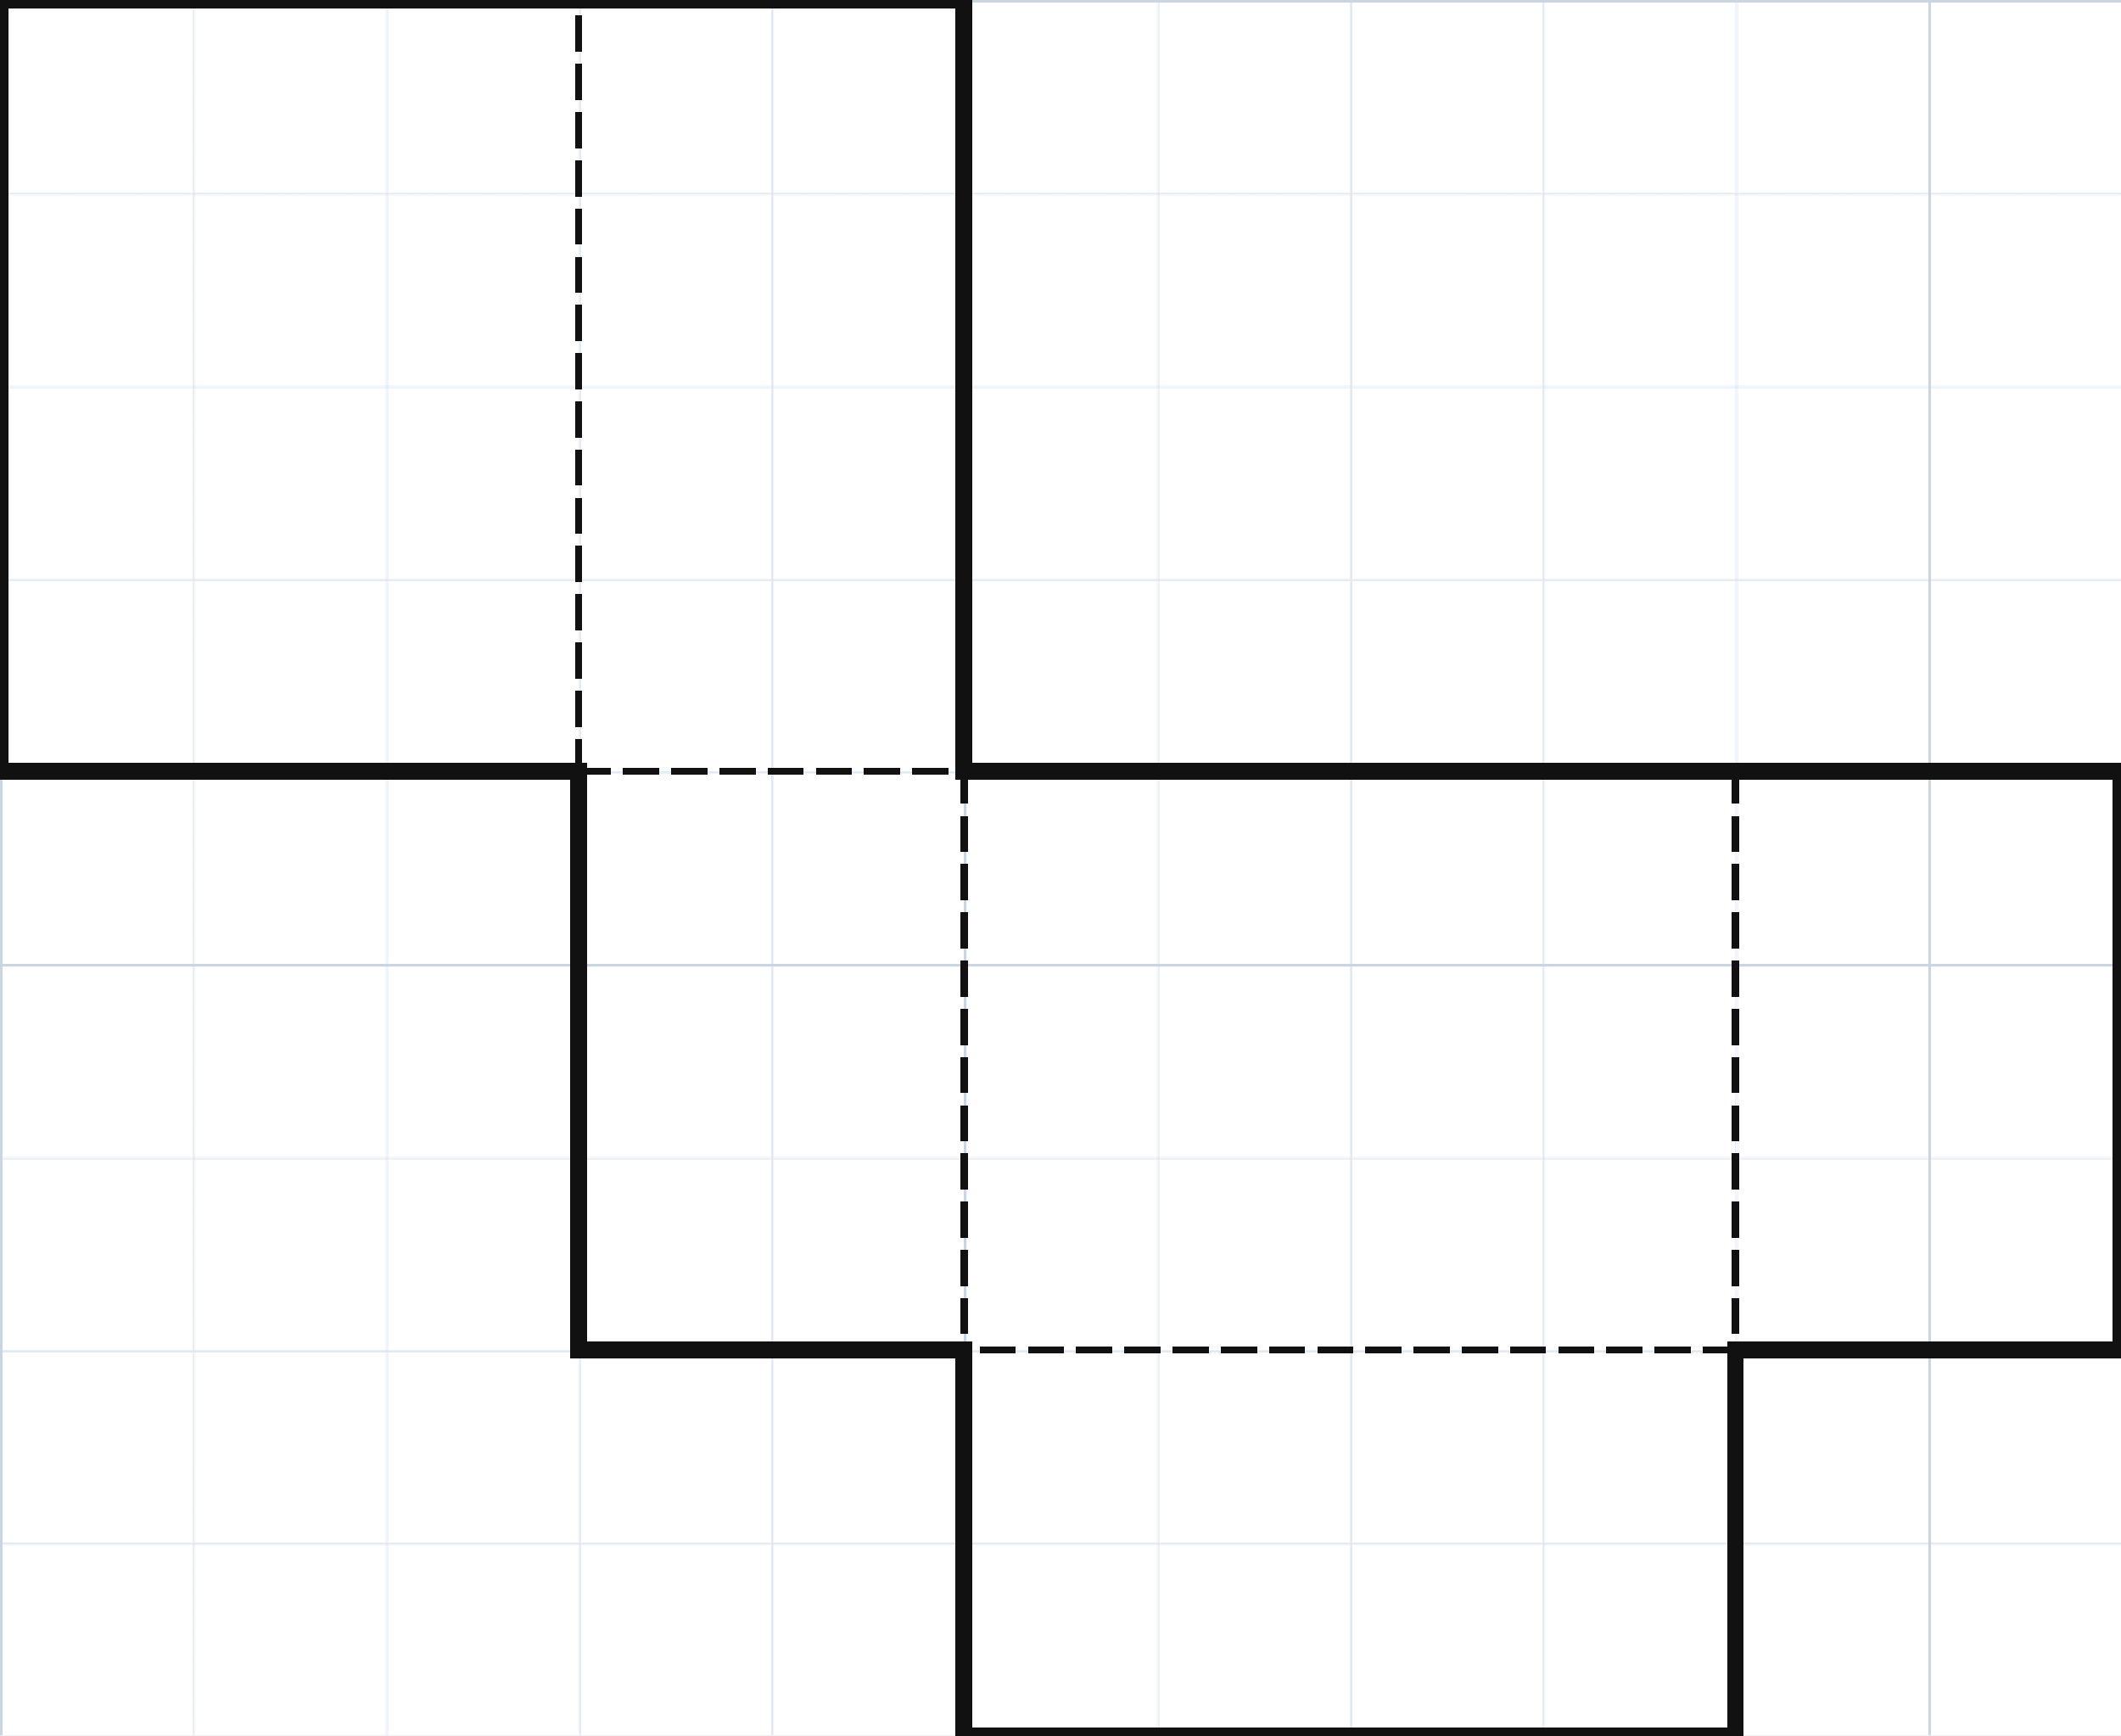
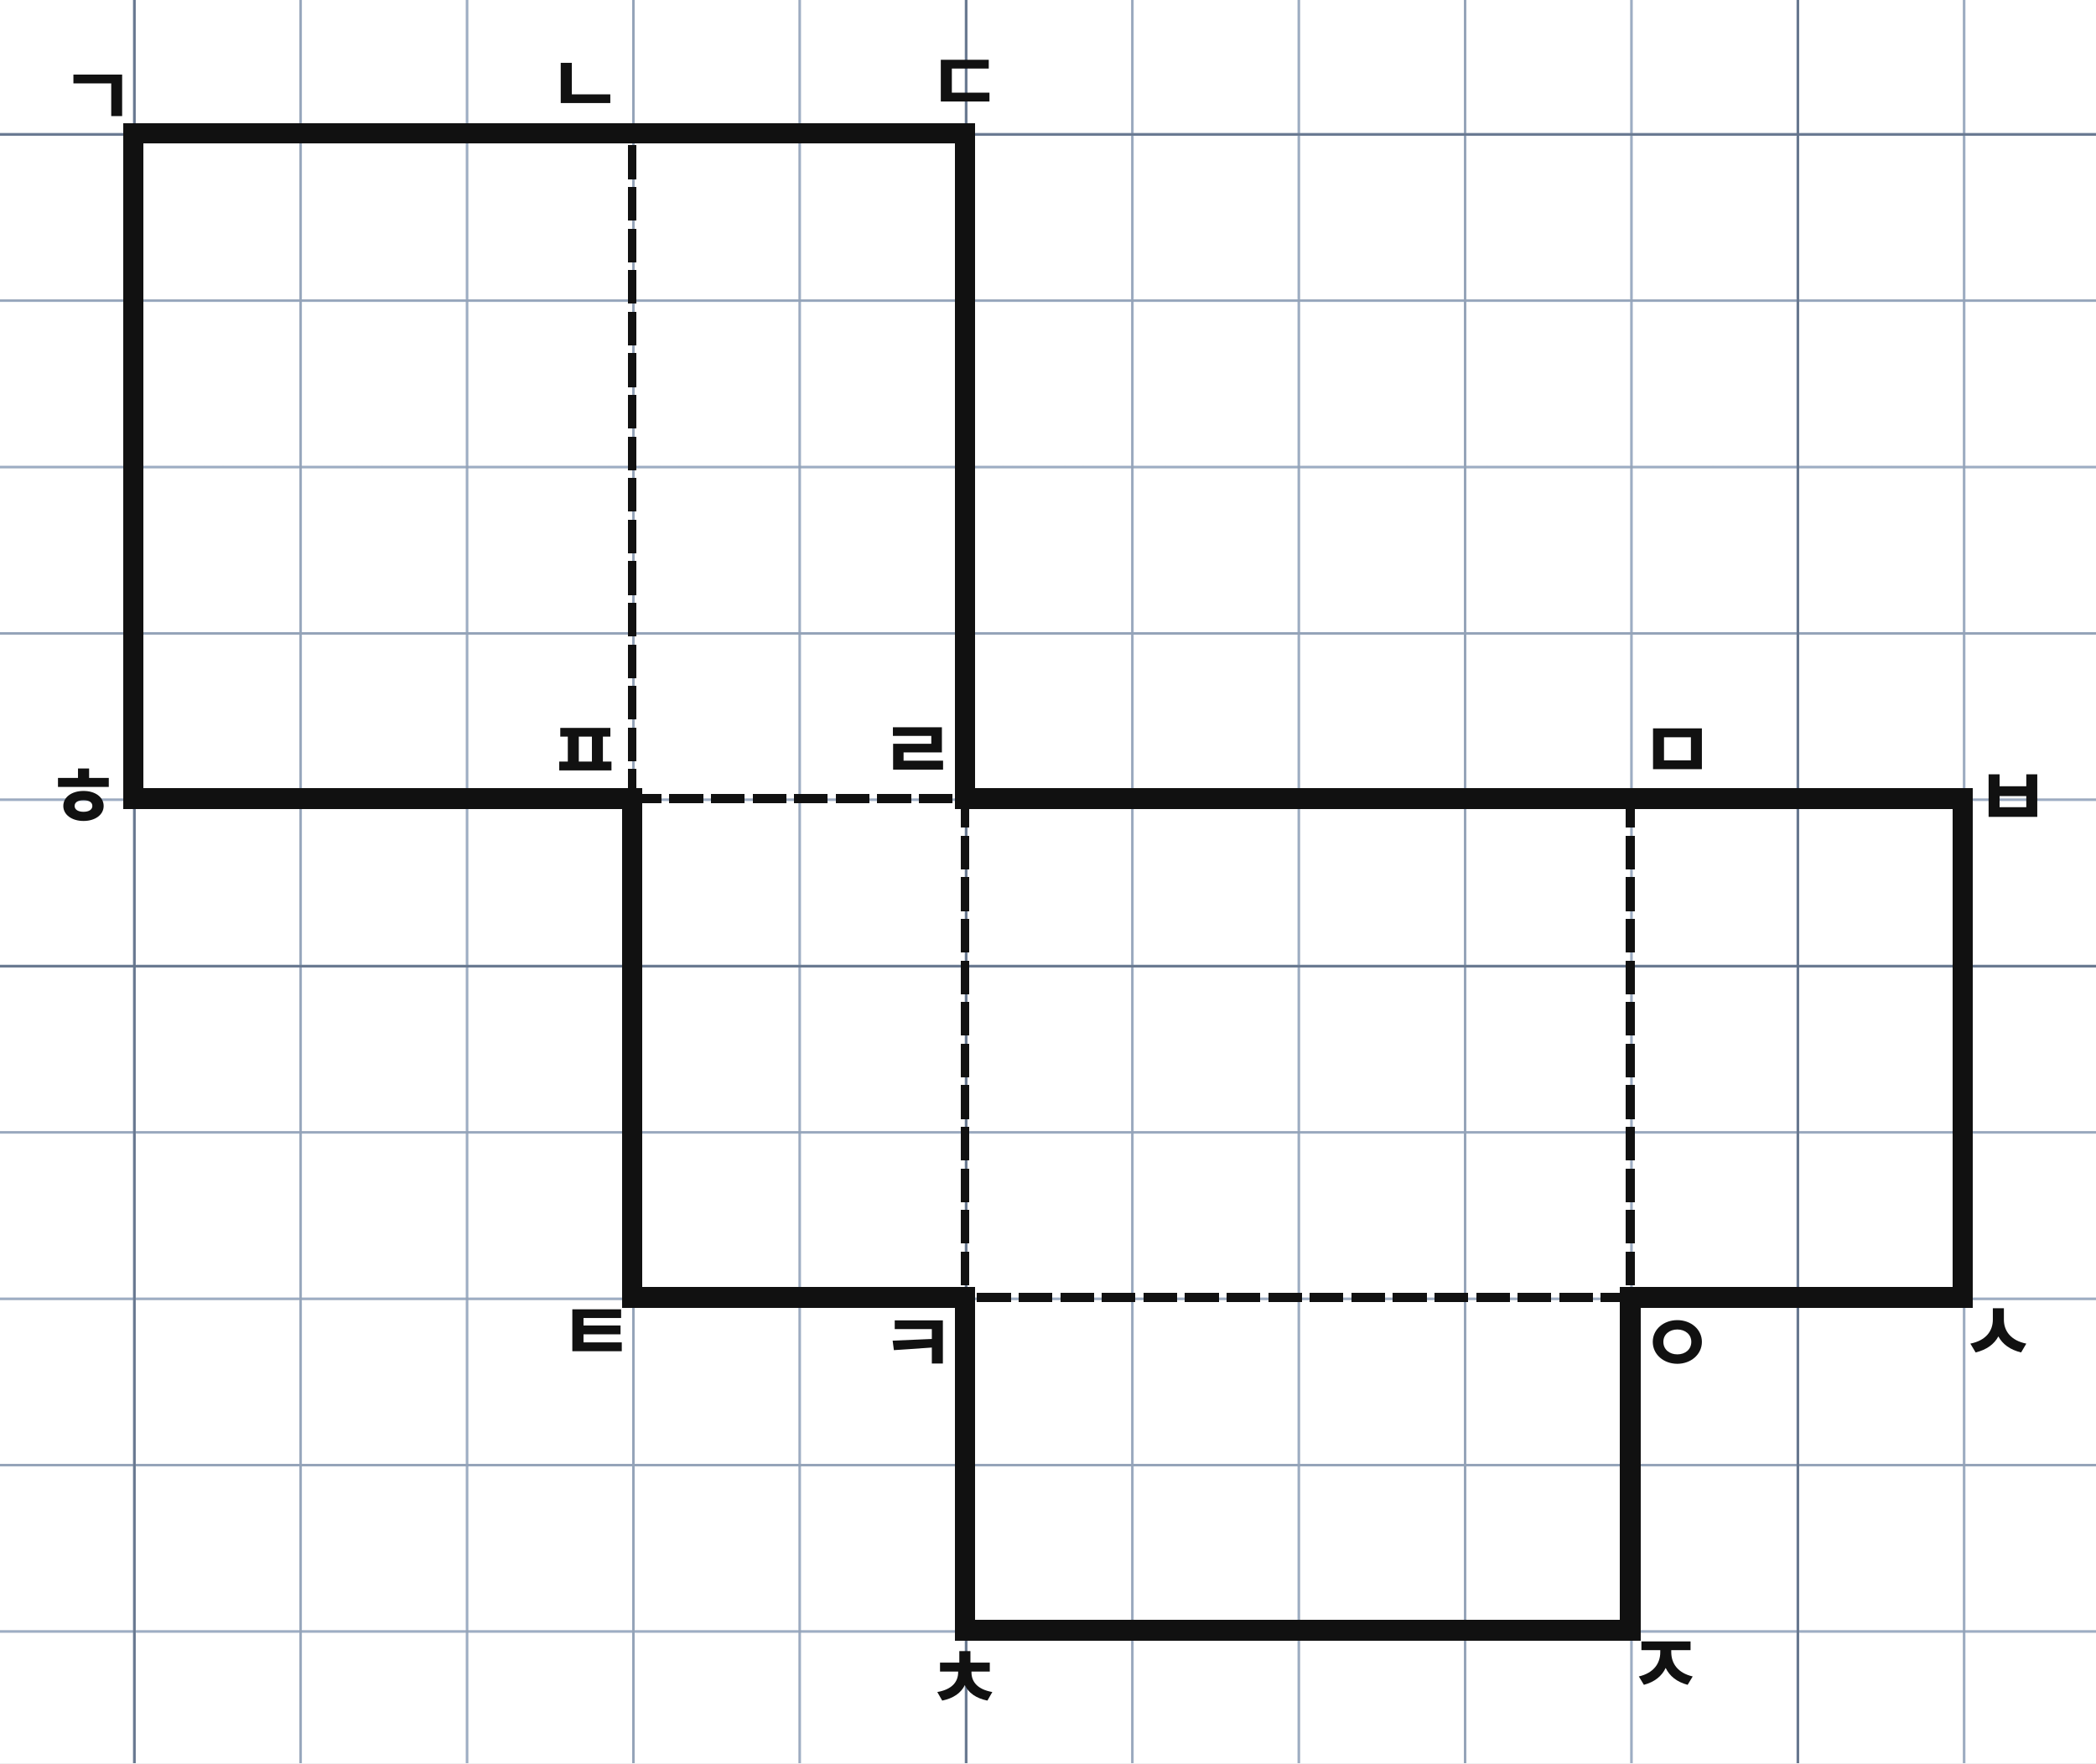
- <svg xmlns="http://www.w3.org/2000/svg" width="440" height="360" viewBox="0 0 440 360" shape-rendering="crispEdges">
+ <svg xmlns="http://www.w3.org/2000/svg" width="504" height="424" viewBox="-32.00 -32.00 504.00 424.00" shape-rendering="crispEdges">
  <defs>
    <pattern id="gridMinor" width="40" height="40" patternUnits="userSpaceOnUse">
-       <path d="M 40 0 L 0 0 0 40" fill="none" stroke="#e2e8f0" stroke-width="1" />
+       <path d="M 40 0 L 0 0 0 40" fill="none" stroke="#94a3b8" stroke-width="1.4" />
    </pattern>
    <pattern id="gridMajor" width="200" height="200" patternUnits="userSpaceOnUse">
-       <path d="M 200 0 L 0 0 0 200" fill="none" stroke="#cbd5e1" stroke-width="1" />
+       <path d="M 200 0 L 0 0 0 200" fill="none" stroke="#64748b" stroke-width="1.4" />
    </pattern>
  </defs>
-   <rect width="100%" height="100%" fill="white" />
-   <rect width="100%" height="100%" fill="url(#gridMinor)" />
-   <rect width="100%" height="100%" fill="url(#gridMajor)" />
-   <line x1="120" y1="160" x2="200" y2="160" stroke="#111111" stroke-width="1.5" stroke-linecap="square" stroke-dasharray="6 4" />
-   <line x1="200" y1="160" x2="200" y2="280" stroke="#111111" stroke-width="1.5" stroke-linecap="square" stroke-dasharray="6 4" />
-   <line x1="200" y1="280" x2="120" y2="280" stroke="#111111" stroke-width="3.5" stroke-linecap="square" />
-   <line x1="120" y1="280" x2="120" y2="160" stroke="#111111" stroke-width="3.5" stroke-linecap="square" />
-   <line x1="200" y1="160" x2="360" y2="160" stroke="#111111" stroke-width="3.5" stroke-linecap="square" />
-   <line x1="360" y1="160" x2="360" y2="280" stroke="#111111" stroke-width="1.5" stroke-linecap="square" stroke-dasharray="6 4" />
-   <line x1="360" y1="280" x2="200" y2="280" stroke="#111111" stroke-width="1.5" stroke-linecap="square" stroke-dasharray="6 4" />
-   <line x1="360" y1="160" x2="440" y2="160" stroke="#111111" stroke-width="3.5" stroke-linecap="square" />
-   <line x1="440" y1="160" x2="440" y2="280" stroke="#111111" stroke-width="3.5" stroke-linecap="square" />
-   <line x1="440" y1="280" x2="360" y2="280" stroke="#111111" stroke-width="3.5" stroke-linecap="square" />
-   <line x1="120" y1="0" x2="200" y2="0" stroke="#111111" stroke-width="3.5" stroke-linecap="square" />
-   <line x1="200" y1="0" x2="200" y2="160" stroke="#111111" stroke-width="3.5" stroke-linecap="square" />
-   <line x1="120" y1="160" x2="120" y2="0" stroke="#111111" stroke-width="1.5" stroke-linecap="square" stroke-dasharray="6 4" />
-   <line x1="0" y1="0" x2="120" y2="0" stroke="#111111" stroke-width="3.5" stroke-linecap="square" />
-   <line x1="120" y1="160" x2="0" y2="160" stroke="#111111" stroke-width="3.5" stroke-linecap="square" />
-   <line x1="0" y1="160" x2="0" y2="0" stroke="#111111" stroke-width="3.5" stroke-linecap="square" />
-   <line x1="360" y1="280" x2="360" y2="360" stroke="#111111" stroke-width="3.5" stroke-linecap="square" />
-   <line x1="360" y1="360" x2="200" y2="360" stroke="#111111" stroke-width="3.5" stroke-linecap="square" />
-   <line x1="200" y1="360" x2="200" y2="280" stroke="#111111" stroke-width="3.5" stroke-linecap="square" />
+   <rect width="504.00" height="424.00" fill="white" x="-32.00" y="-32.00" />
+   <rect width="504.00" height="424.00" fill="url(#gridMinor)" x="-32.00" y="-32.00" />
+   <rect width="504.00" height="424.00" fill="url(#gridMajor)" x="-32.00" y="-32.00" />
+   <line x1="120" y1="160" x2="200" y2="160" stroke="#111111" stroke-width="2.1" stroke-linecap="square" stroke-dasharray="6 4" />
+   <line x1="200" y1="160" x2="200" y2="280" stroke="#111111" stroke-width="2.1" stroke-linecap="square" stroke-dasharray="6 4" />
+   <line x1="200" y1="280" x2="120" y2="280" stroke="#111111" stroke-width="4.9" stroke-linecap="square" />
+   <line x1="120" y1="280" x2="120" y2="160" stroke="#111111" stroke-width="4.9" stroke-linecap="square" />
+   <line x1="200" y1="160" x2="360" y2="160" stroke="#111111" stroke-width="4.9" stroke-linecap="square" />
+   <line x1="360" y1="160" x2="360" y2="280" stroke="#111111" stroke-width="2.1" stroke-linecap="square" stroke-dasharray="6 4" />
+   <line x1="360" y1="280" x2="200" y2="280" stroke="#111111" stroke-width="2.1" stroke-linecap="square" stroke-dasharray="6 4" />
+   <line x1="360" y1="160" x2="440" y2="160" stroke="#111111" stroke-width="4.9" stroke-linecap="square" />
+   <line x1="440" y1="160" x2="440" y2="280" stroke="#111111" stroke-width="4.9" stroke-linecap="square" />
+   <line x1="440" y1="280" x2="360" y2="280" stroke="#111111" stroke-width="4.9" stroke-linecap="square" />
+   <line x1="120" y1="0" x2="200" y2="0" stroke="#111111" stroke-width="4.9" stroke-linecap="square" />
+   <line x1="200" y1="0" x2="200" y2="160" stroke="#111111" stroke-width="4.9" stroke-linecap="square" />
+   <line x1="120" y1="160" x2="120" y2="0" stroke="#111111" stroke-width="2.1" stroke-linecap="square" stroke-dasharray="6 4" />
+   <line x1="0" y1="0" x2="120" y2="0" stroke="#111111" stroke-width="4.9" stroke-linecap="square" />
+   <line x1="120" y1="160" x2="0" y2="160" stroke="#111111" stroke-width="4.9" stroke-linecap="square" />
+   <line x1="0" y1="160" x2="0" y2="0" stroke="#111111" stroke-width="4.9" stroke-linecap="square" />
+   <line x1="360" y1="280" x2="360" y2="360" stroke="#111111" stroke-width="4.9" stroke-linecap="square" />
+   <line x1="360" y1="360" x2="200" y2="360" stroke="#111111" stroke-width="4.9" stroke-linecap="square" />
+   <line x1="200" y1="360" x2="200" y2="280" stroke="#111111" stroke-width="4.9" stroke-linecap="square" />
+   <g data-point-labels="true" font-family="sans-serif" font-size="20" font-weight="700" fill="#111111" text-anchor="middle" dominant-baseline="middle">
+     <text x="-8.49" y="-8.49">ㄱ</text>
+     <text x="108.69" y="-11.31">ㄴ</text>
+     <text x="200.00" y="-12.00">ㄷ</text>
+     <text x="188.69" y="148.69">ㄹ</text>
+     <text x="371.31" y="148.69">ㅁ</text>
+     <text x="452.00" y="160.00">ㅂ</text>
+     <text x="448.49" y="288.49">ㅅ</text>
+     <text x="371.31" y="291.31">ㅇ</text>
+     <text x="368.49" y="368.49">ㅈ</text>
+     <text x="200.00" y="372.00">ㅊ</text>
+     <text x="188.69" y="291.31">ㅋ</text>
+     <text x="111.51" y="288.49">ㅌ</text>
+     <text x="108.69" y="148.69">ㅍ</text>
+     <text x="-12.00" y="160.00">ㅎ</text>
+   </g>
</svg>
